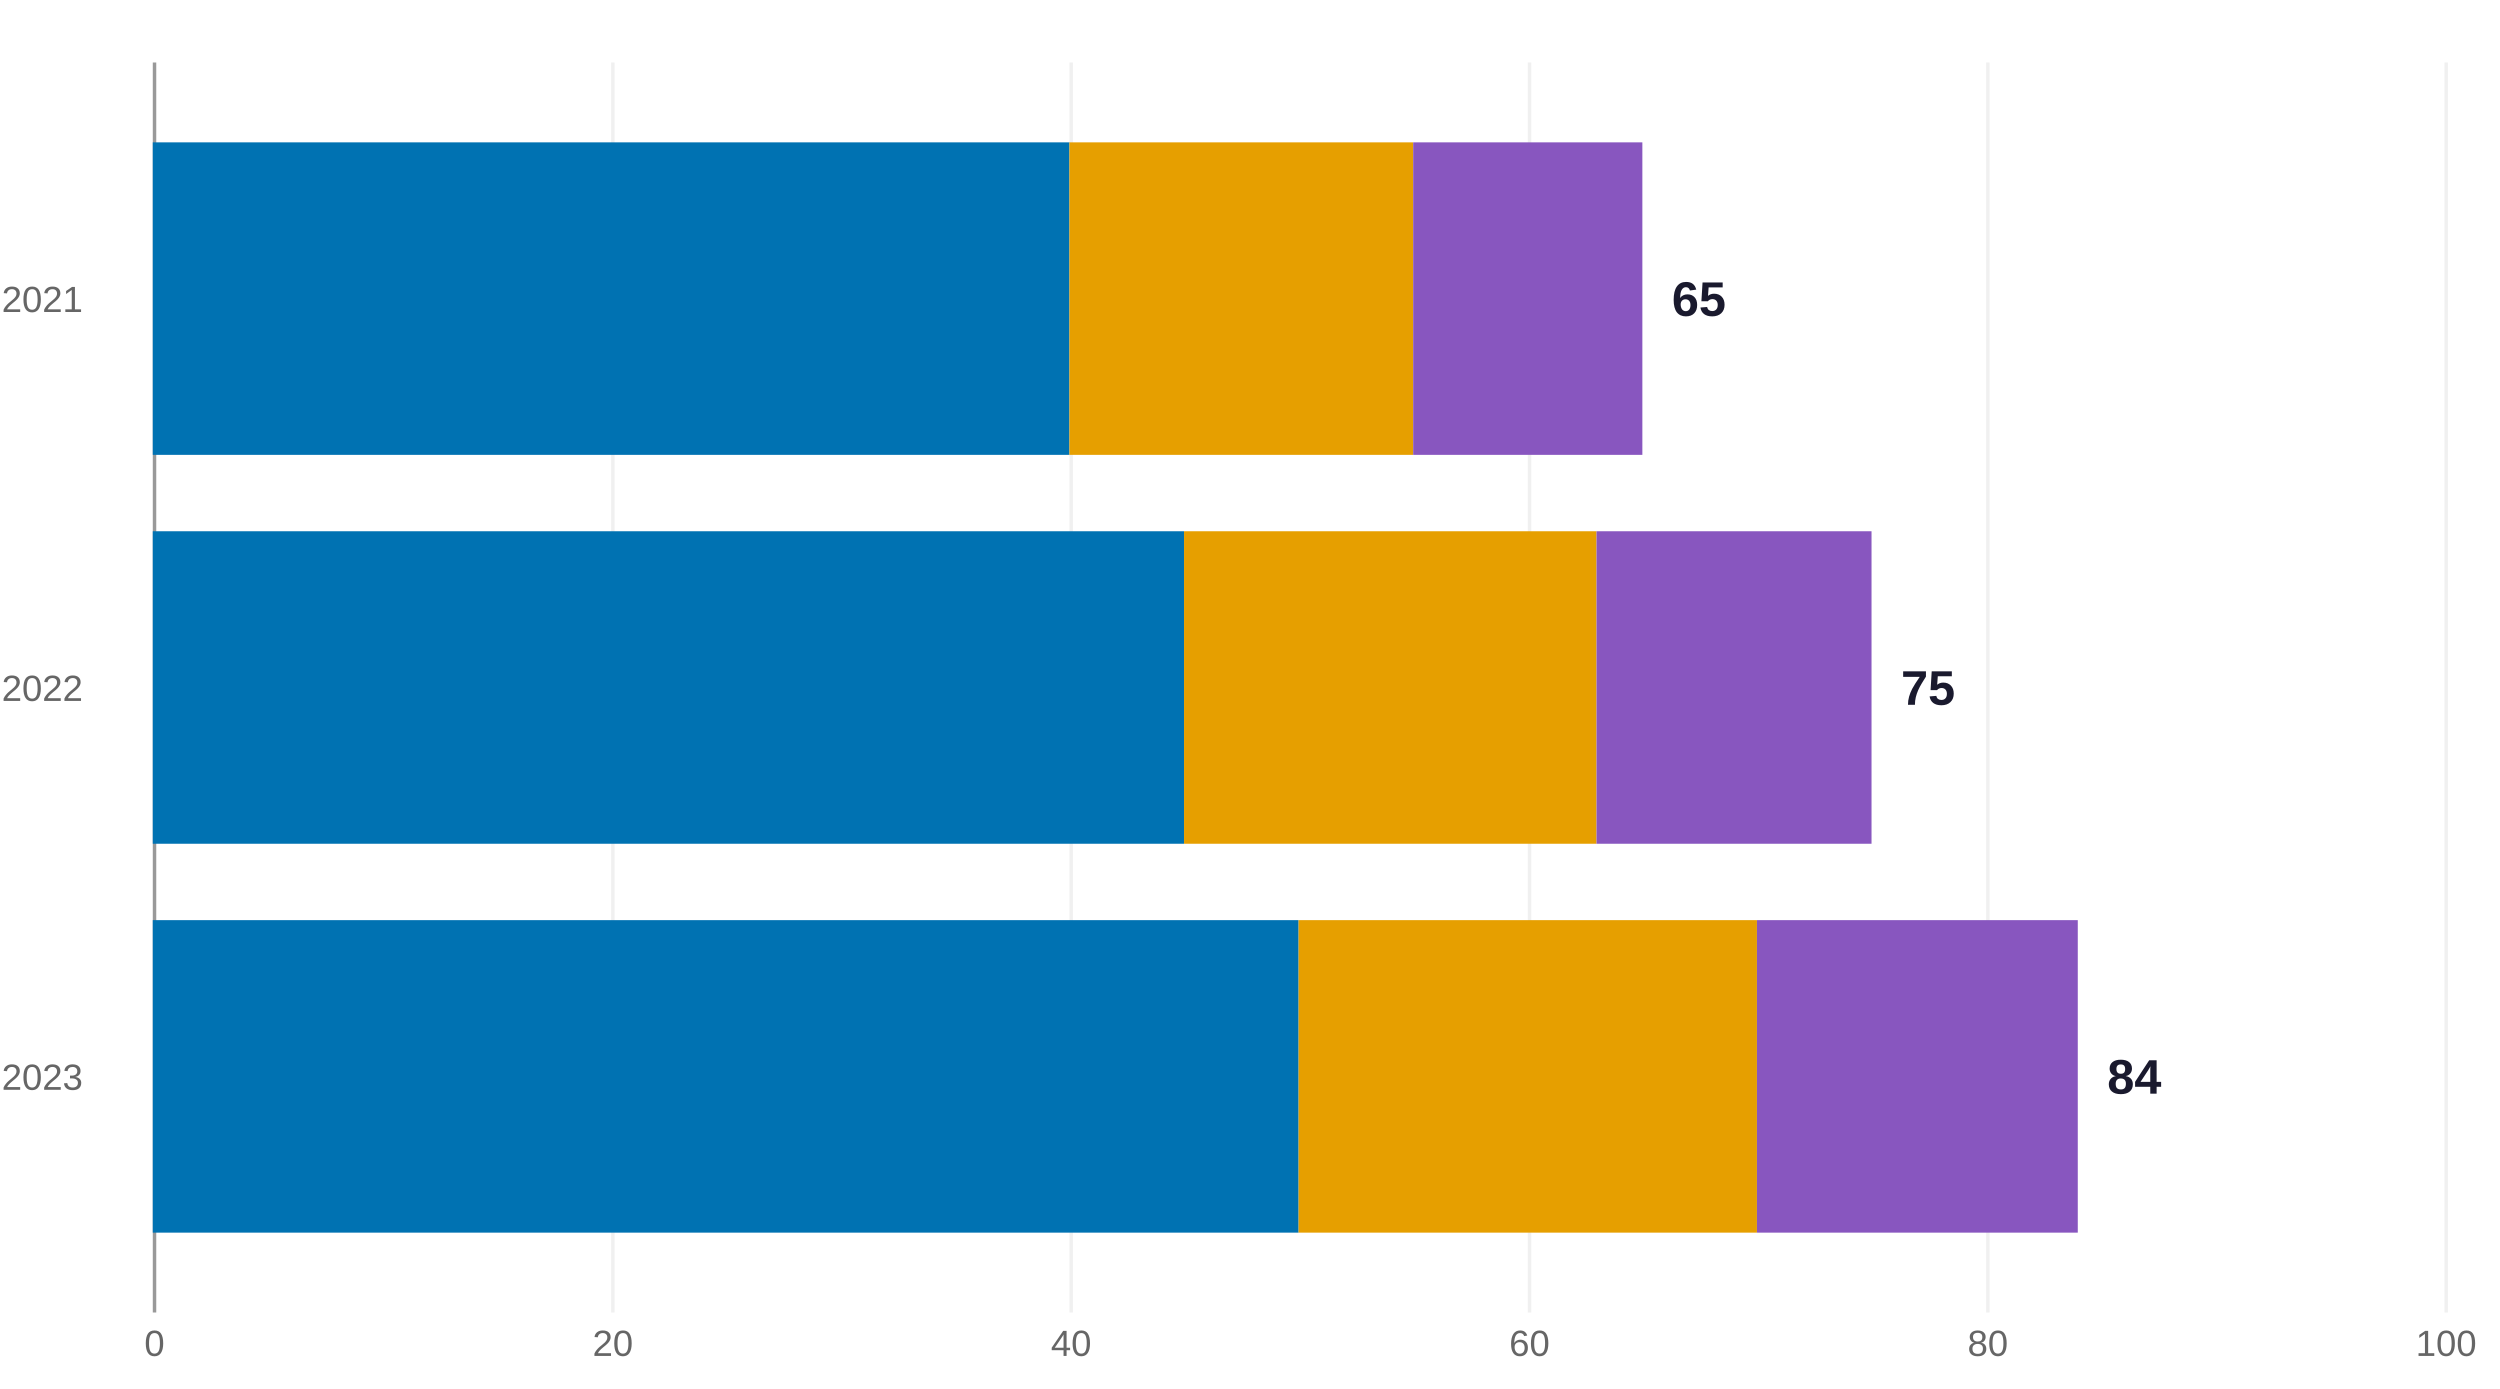
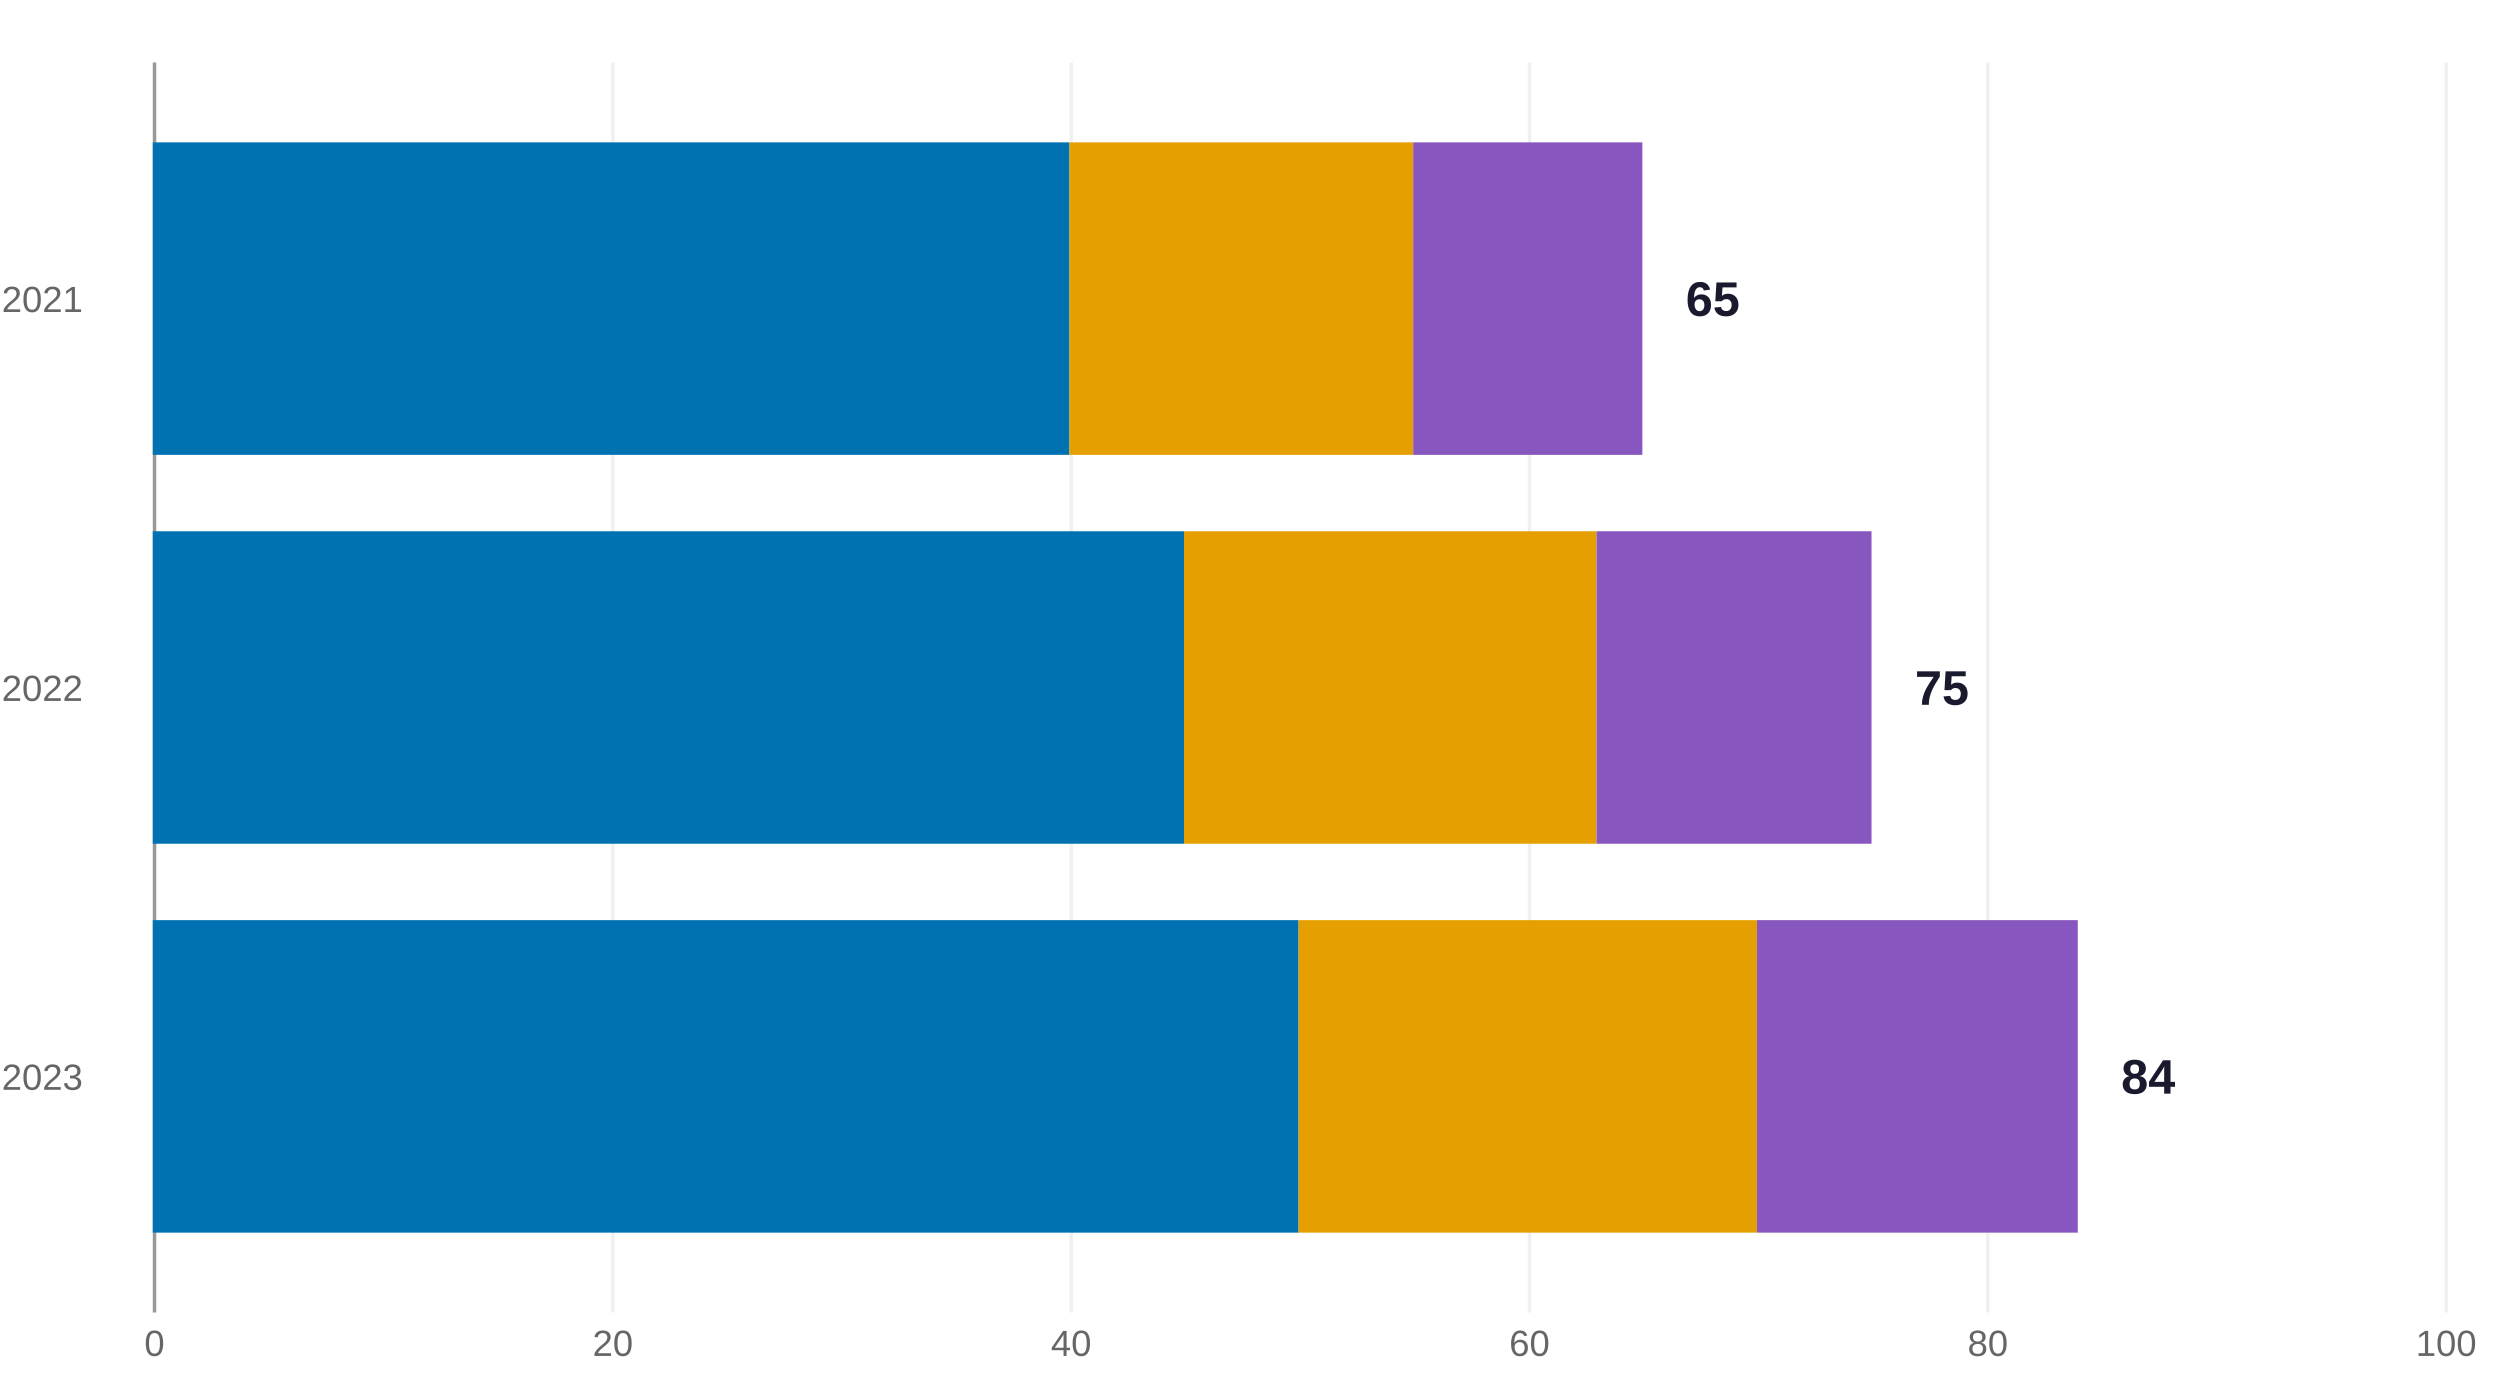
<svg class="tblchart" fill="currentColor" font-family="system-ui, sans-serif" font-size="10" text-anchor="middle" width="720" height="400" viewBox="0 0 720 400" style="background: transparent; color: rgb(74, 74, 74); font-family: Figtree, &quot;Source Sans 3&quot;, system-ui, -apple-system, &quot;Segoe UI&quot;, Arial, sans-serif; font-size: 10.5px; overflow: visible;" data-margin-left="44" data-margin-right="16" data-margin-top="18" data-margin-bottom="22">
  <style>:where(.tblchart) {
  --plot-background: white;
  display: block;
  height: auto;
  height: intrinsic;
  max-width: 100%;
}
:where(.tblchart text),
:where(.tblchart tspan) {
  white-space: pre;
}</style>
  <g aria-label="rule" stroke="#F0F0F0" transform="translate(0.5,0)">
    <line x1="176" x2="176" y1="18" y2="378" />
    <line x1="308" x2="308" y1="18" y2="378" />
    <line x1="440" x2="440" y1="18" y2="378" />
    <line x1="572" x2="572" y1="18" y2="378" />
    <line x1="704" x2="704" y1="18" y2="378" />
  </g>
  <g aria-label="text" fill="#666666" font-size="10.5" font-weight="500" transform="translate(0.5,12.5)">
    <text transform="translate(44,378)">0</text>
    <text transform="translate(176,378)">20</text>
    <text transform="translate(308,378)">40</text>
    <text transform="translate(440,378)">60</text>
    <text transform="translate(572,378)">80</text>
    <text transform="translate(704,378)">100</text>
  </g>
  <g aria-label="text" fill="#666666" text-anchor="start" font-size="10.5" font-weight="500" transform="translate(-43.5,45.5)">
    <text y="0.32em" transform="translate(44,41)">2021</text>
    <text y="0.32em" transform="translate(44,153)">2022</text>
    <text y="0.32em" transform="translate(44,265)">2023</text>
  </g>
  <g aria-label="rule" stroke="#999999" transform="translate(0.5,0)">
    <line x1="44" x2="44" y1="18" y2="378" />
  </g>
  <g aria-label="bar">
    <rect x="44" width="264" y="41" height="90" fill="#0072B2" data-series="Wages" />
    <rect x="308" width="99" y="41" height="90" fill="#E69F00" data-series="Benefits" />
    <rect x="407" width="66" y="41" height="90" fill="#8856BF" data-series="Taxes" />
    <rect x="44" width="297" y="153" height="90" fill="#0072B2" data-series="Wages" />
    <rect x="341" width="118.8" y="153" height="90" fill="#E69F00" data-series="Benefits" />
    <rect x="459.8" width="79.2" y="153" height="90" fill="#8856BF" data-series="Taxes" />
    <rect x="44" width="330" y="265" height="90" fill="#0072B2" data-series="Wages" />
    <rect x="374" width="132" y="265" height="90" fill="#E69F00" data-series="Benefits" />
    <rect x="506" width="92.4" y="265" height="90" fill="#8856BF" data-series="Taxes" />
  </g>
-   <g aria-label="text" fill="#1A1A2E" text-anchor="start" font-size="14" font-weight="700" transform="translate(8.5,45.5)">
+   <g aria-label="text" fill="#1A1A2E" text-anchor="start" font-size="14" font-weight="700" transform="translate(12.5,45.5)">
    <text y="0.32em" transform="translate(473,41)">65</text>
    <text y="0.32em" transform="translate(539,153)">75</text>
    <text y="0.32em" transform="translate(598.4,265)">84</text>
  </g>
</svg>
